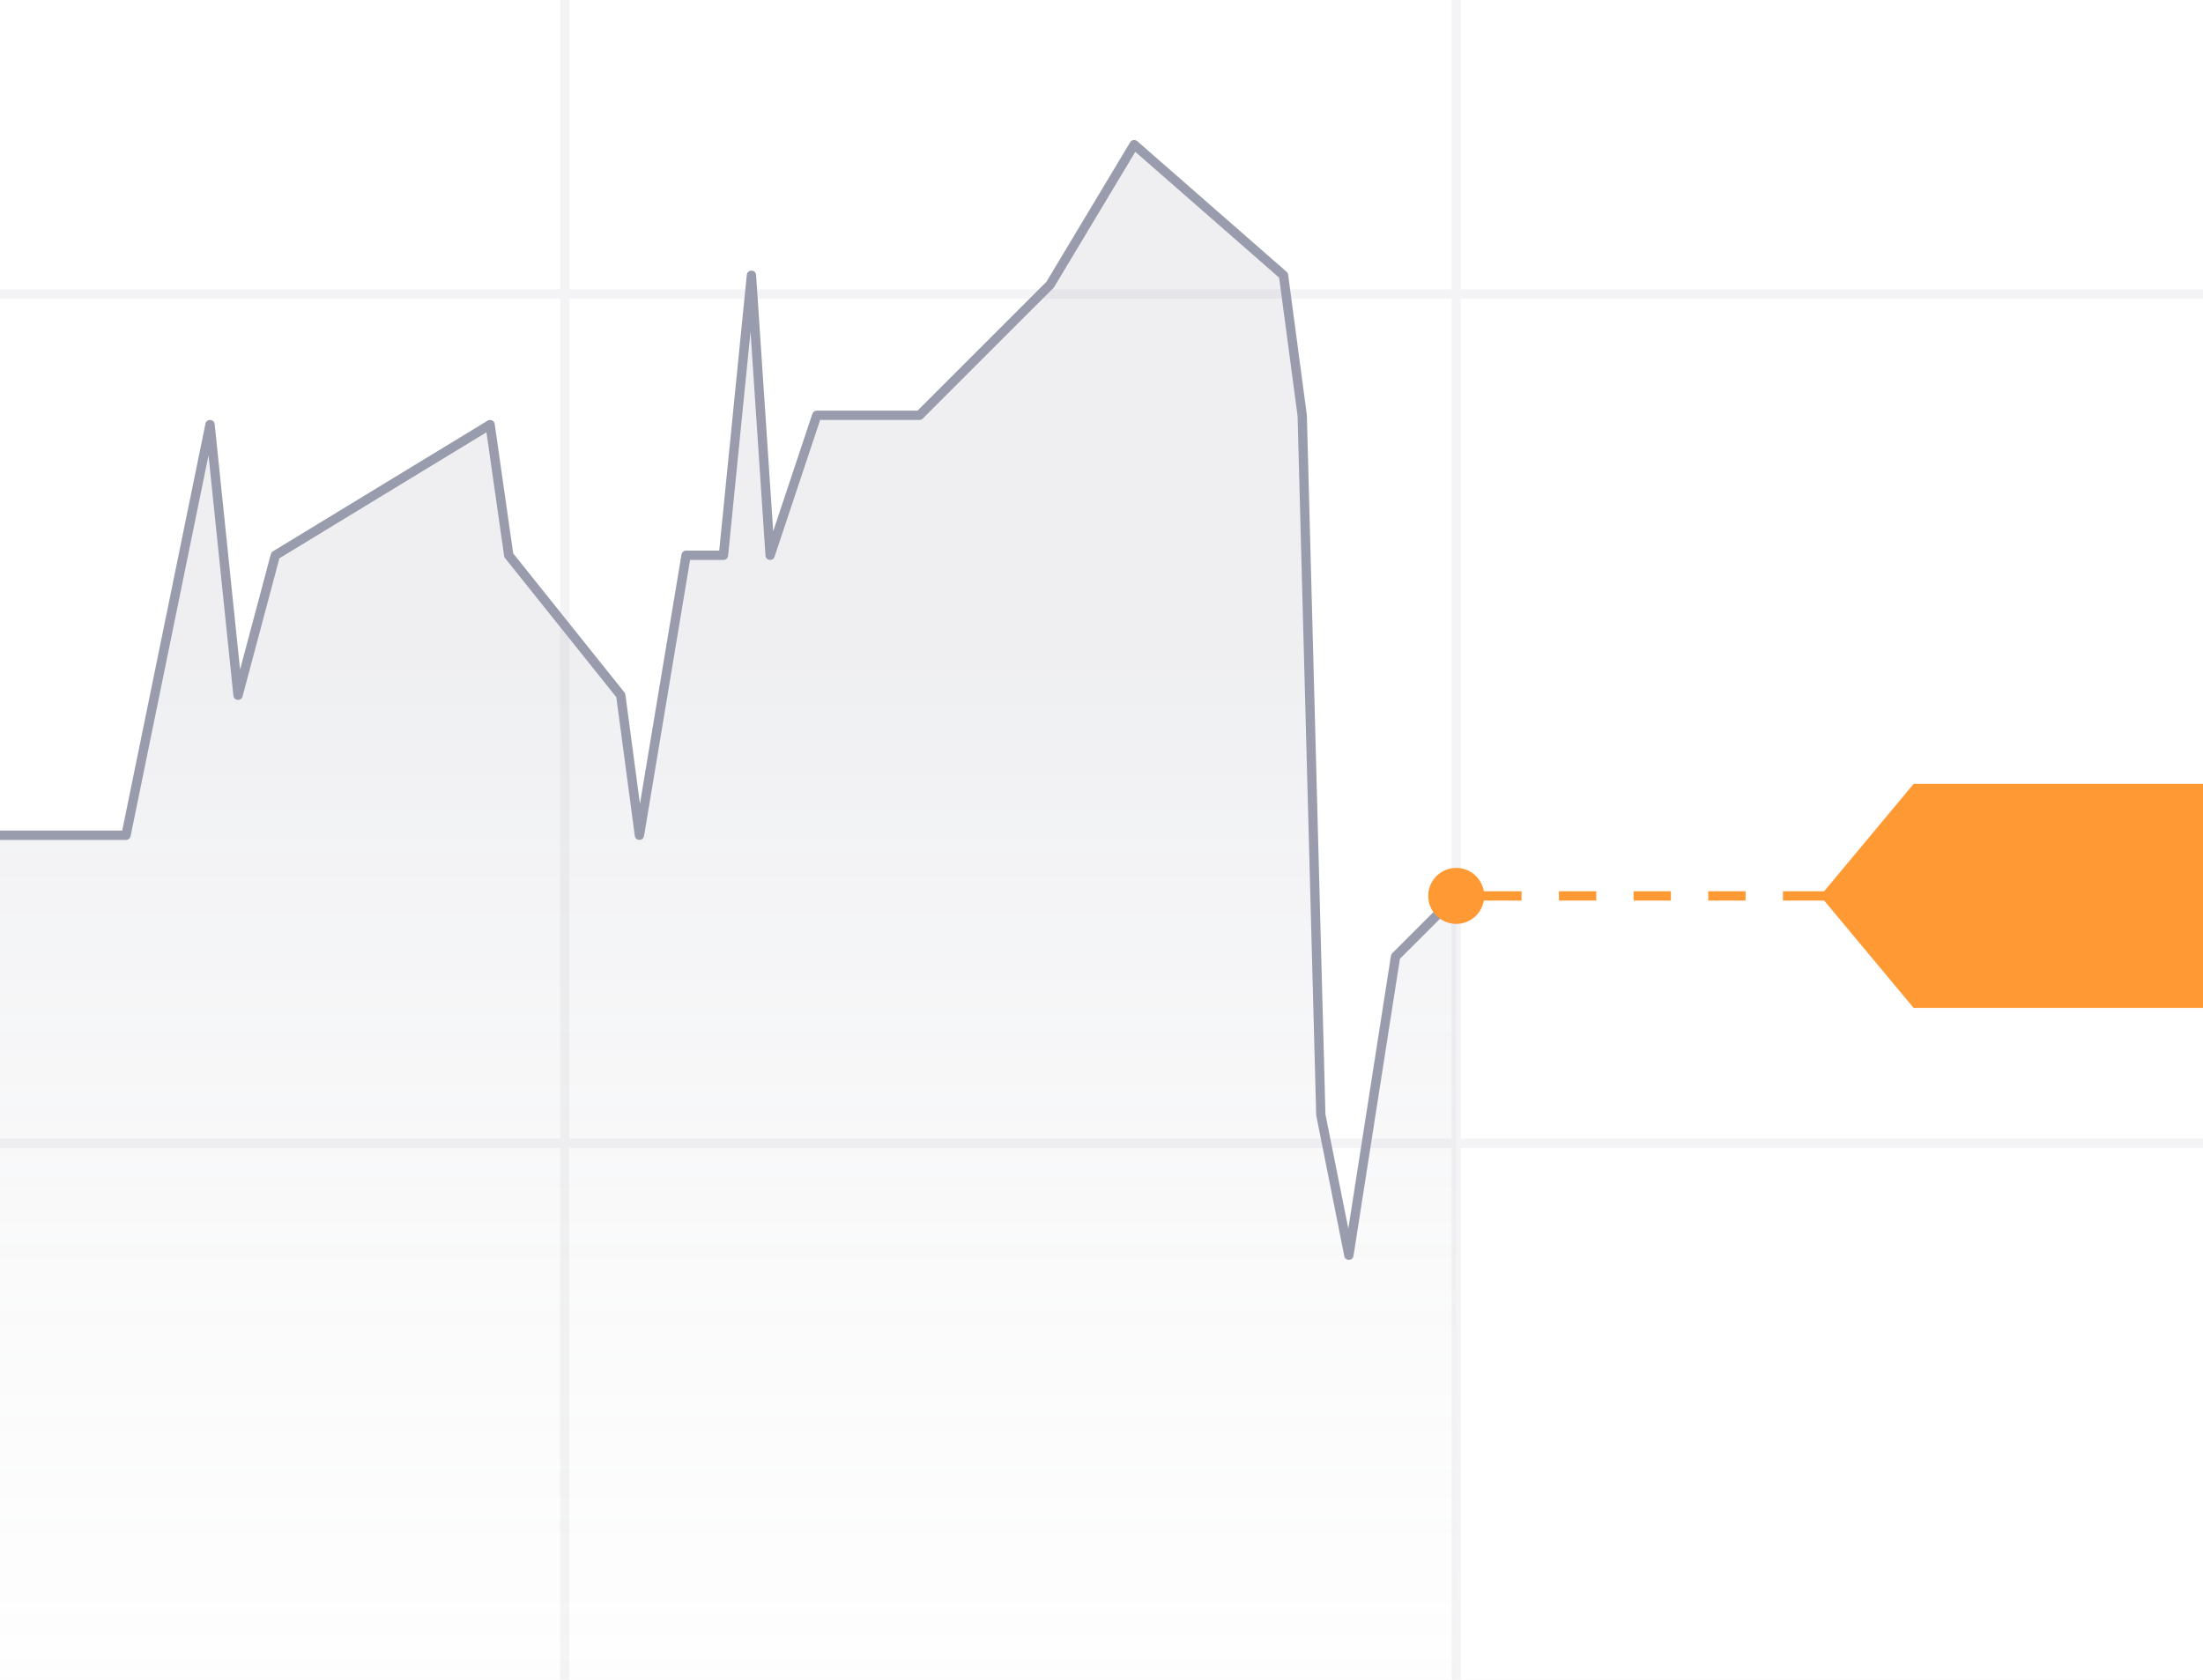
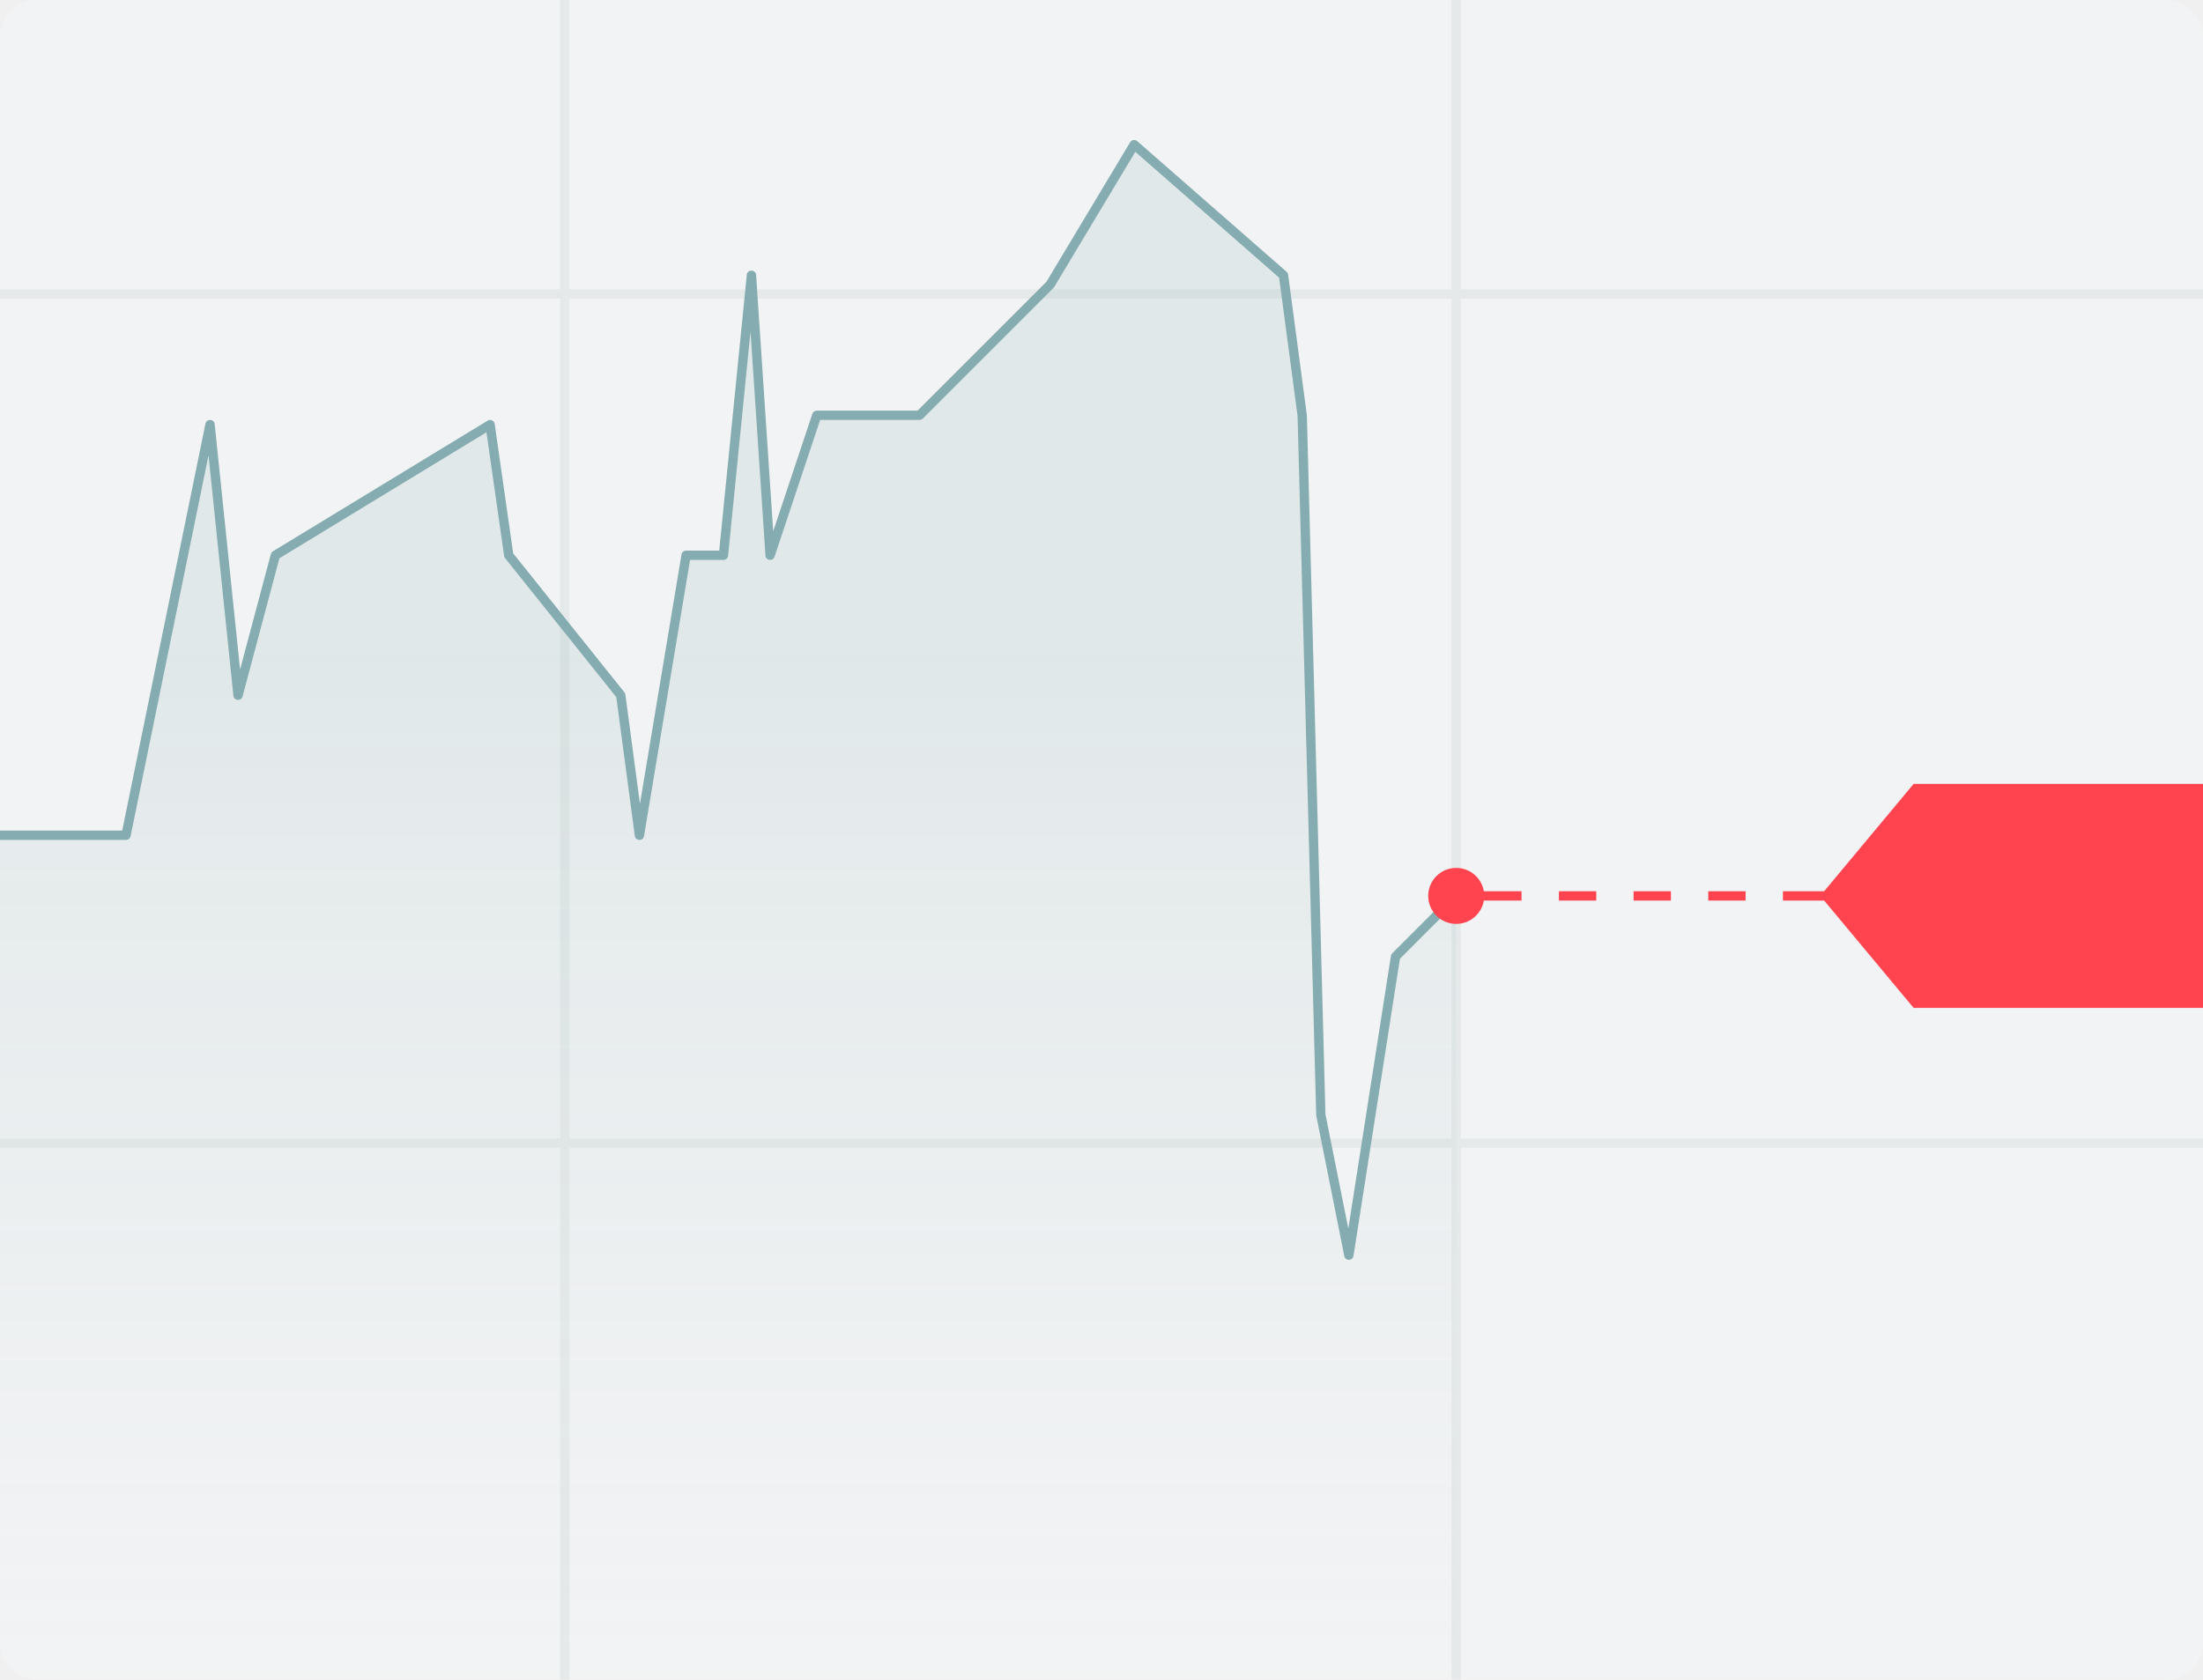
- <svg xmlns="http://www.w3.org/2000/svg" xmlns:xlink="http://www.w3.org/1999/xlink" width="236" height="180">
+ <svg xmlns="http://www.w3.org/2000/svg" xmlns:xlink="http://www.w3.org/1999/xlink" width="236px" height="180px" viewBox="0 0 236 180" version="1.1">
  <defs>
-     <path id="a" d="M0 0h236v180H0z" />
-     <linearGradient x1="50%" y1="126.023%" x2="50%" y2="32.907%" id="c">
-       <stop stop-color="#FFF" stop-opacity="0" offset="0%" />
-       <stop stop-color="#999CAC" stop-opacity=".161" offset="100%" />
+     <rect id="path-1" x="3.63797881e-12" y="0" width="236" height="180" rx="4" />
+     <linearGradient x1="50%" y1="126.023%" x2="50%" y2="32.907%" id="linearGradient-3">
+       <stop stop-color="#FFFFFF" stop-opacity="0" offset="0%" />
+       <stop stop-color="#85ACB0" stop-opacity="0.16" offset="100%" />
    </linearGradient>
  </defs>
-   <g fill="none" fill-rule="evenodd">
-     <mask id="b" fill="#fff">
-       <use xlink:href="#a" />
-     </mask>
-     <use fill="#FFF" xlink:href="#a" />
-     <path d="M155.5 123H61v57h-1v-57H0v-1h60V32H0v-1h60V0h1v31h94.5V0h1v31H236v1h-79.5v90H236v1h-79.5v57h-1v-57zm0-1V32H61v90h94.5z" fill="#F4F4F6" fill-rule="nonzero" mask="url(#b)" />
-     <path fill="url(#c)" mask="url(#b)" d="M156 96l-6.5 6.5-5 32-3-15-2-75-2-15-16-14-9 15-14 14h-11l-5 15-2-30-3 30h-4l-5 30-2-15-12-15-2-14-23 14-4 15-3-29-9 44H0V180h156z" />
-     <path d="M149.006 102.423a.5.5 0 0 1 .14-.277l6.5-6.5a.5.5 0 1 1 .708.708l-6.385 6.384-4.975 31.84c-.086.55-.875.568-.984.02L141 119.513l-1.996-74.947-1.975-14.814-15.408-13.482-8.692 14.487-.075.097-14 14A.5.5 0 0 1 98.5 45H87.86l-4.886 14.658c-.173.52-.936.422-.973-.125l-1.6-24.011-2.403 24.028a.5.5 0 0 1-.498.45h-3.576l-4.93 29.582c-.095.567-.914.553-.99-.016l-1.981-14.862L54.11 59.812a.5.5 0 0 1-.105-.241l-1.893-13.25-22.18 13.502-3.949 14.806c-.143.536-.923.475-.98-.078L22.338 48.79 13.99 89.6a.5.5 0 0 1-.49.4H0v-1h13.092l8.918-43.6c.115-.56.928-.52.987.049l2.72 26.295 3.3-12.373a.5.5 0 0 1 .223-.298l23-14a.5.5 0 0 1 .755.356l1.98 13.865L66.89 74.188a.5.5 0 0 1 .106.246l1.559 11.695 4.452-26.711A.5.5 0 0 1 73.5 59h3.548l2.954-29.55c.062-.61.956-.595.997.017l1.83 27.463 4.197-12.588A.5.5 0 0 1 87.5 44h10.793l13.81-13.81 8.968-14.947a.5.5 0 0 1 .758-.12l16 14a.5.5 0 0 1 .167.31L140 44.488l1.99 74.915 2.45 12.246 4.566-29.225z" fill="#999CAC" fill-rule="nonzero" mask="url(#b)" />
-     <path d="M158.959 95.5H163v1h-4.041a3 3 0 1 1 0-1zm36.458 1H191v-1h4.417L205 84h31v24h-31l-9.583-11.5zM183 95.5h4v1h-4v-1zm-8 0h4v1h-4v-1zm-8 0h4v1h-4v-1z" fill="#F93" fill-rule="nonzero" mask="url(#b)" />
+   <g id="Symbols" stroke="none" stroke-width="1" fill="none" fill-rule="evenodd">
+     <g id="images/img-theme-light">
+       <g id="Group">
+         <mask id="mask-2" fill="white">
+           <use xlink:href="#path-1" />
+         </mask>
+         <use id="bg" fill="#F2F3F4" fill-rule="nonzero" xlink:href="#path-1" />
+         <path d="M155.5,123 L61,123 L61,180 L60,180 L60,123 L1.8189894e-12,123 L1.8189894e-12,122 L60,122 L60,32 L1.8189894e-12,32 L1.8189894e-12,31 L60,31 L60,0 L61,0 L61,31 L155.5,31 L155.5,0 L156.5,0 L156.5,31 L236,31 L236,32 L156.5,32 L156.5,122 L236,122 L236,123 L156.5,123 L156.5,180 L155.5,180 L155.5,123 Z M155.5,122 L155.5,32 L61,32 L61,122 L155.5,122 Z" id="grid" fill="#E6E9E9" fill-rule="nonzero" mask="url(#mask-2)" />
+         <polygon id="chart-bg" fill="url(#linearGradient-3)" mask="url(#mask-2)" points="156 96 149.5 102.5 144.5 134.5 141.5 119.5 139.5 44.5 137.5 29.5 121.5 15.5 112.5 30.5 98.5 44.5 87.5 44.5 82.5 59.5 80.5 29.5 77.5 59.5 73.5 59.5 68.5 89.5 66.5 74.5 54.5 59.5 52.5 45.5 29.5 59.5 25.5 74.5 22.5 45.5 13.5 89.5 4.6902586e-13 89.5 4.68958206e-13 180 156 180" />
+         <path d="M149.006,102.423 C149.022,102.318 149.072,102.221 149.146,102.146 L155.646,95.646 C155.842,95.451 156.158,95.451 156.354,95.646 C156.549,95.842 156.549,96.158 156.354,96.354 L149.969,102.738 L144.994,134.577 C144.908,135.129 144.119,135.146 144.01,134.598 L141,119.513 L139.004,44.566 L137.029,29.752 L121.621,16.27 L112.929,30.757 L112.854,30.854 L98.854,44.854 C98.76,44.947 98.633,45 98.5,45 L87.86,45 L82.974,59.658 C82.801,60.178 82.038,60.08 82.001,59.533 L80.4,35.522 L77.998,59.55 C77.972,59.805 77.757,60 77.5,60 L73.924,60 L68.993,89.582 C68.899,90.149 68.08,90.135 68.004,89.566 L66.023,74.704 L54.11,59.812 C54.054,59.743 54.018,59.659 54.005,59.571 L52.112,46.321 L29.931,59.823 L25.983,74.629 C25.84,75.165 25.06,75.104 25.003,74.551 L22.338,48.789 L13.99,89.6 C13.942,89.833 13.738,90 13.5,90 L4.26325641e-13,90 L4.26325641e-13,89 L13.092,89 L22.01,45.4 C22.125,44.839 22.938,44.88 22.997,45.449 L25.718,71.744 L29.017,59.371 C29.05,59.247 29.13,59.14 29.24,59.073 L52.24,45.073 C52.547,44.886 52.944,45.074 52.995,45.429 L54.976,59.294 L66.89,74.188 C66.947,74.259 66.984,74.344 66.996,74.434 L68.555,86.129 L73.007,59.418 C73.047,59.177 73.256,59 73.5,59 L77.048,59 L80.002,29.45 C80.064,28.84 80.958,28.855 80.999,29.467 L82.83,56.93 L87.026,44.342 C87.094,44.138 87.285,44 87.5,44 L98.293,44 L112.103,30.19 L121.071,15.243 C121.232,14.976 121.595,14.918 121.829,15.124 L137.829,29.124 C137.92,29.204 137.98,29.314 137.996,29.434 L140,44.487 L141.99,119.402 L144.44,131.648 L149.006,102.423 Z" id="chart-line" fill="#85ACB0" fill-rule="nonzero" mask="url(#mask-2)" />
+         <path d="M158.959,95.5 L163,95.5 L163,96.5 L158.959,96.5 C158.72,97.919 157.486,99 156,99 C154.343,99 153,97.657 153,96 C153,94.343 154.343,93 156,93 C157.486,93 158.72,94.081 158.959,95.5 Z M195.417,96.5 L191,96.5 L191,95.5 L195.417,95.5 L205,84 L236,84 L236,108 L205,108 L195.417,96.5 Z M183,95.5 L187,95.5 L187,96.5 L183,96.5 L183,95.5 Z M175,95.5 L179,95.5 L179,96.5 L175,96.5 L175,95.5 Z M167,95.5 L171,95.5 L171,96.5 L167,96.5 L167,95.5 Z" id="current-spot" fill="#FF444F" fill-rule="nonzero" mask="url(#mask-2)" />
+       </g>
+     </g>
  </g>
</svg>
